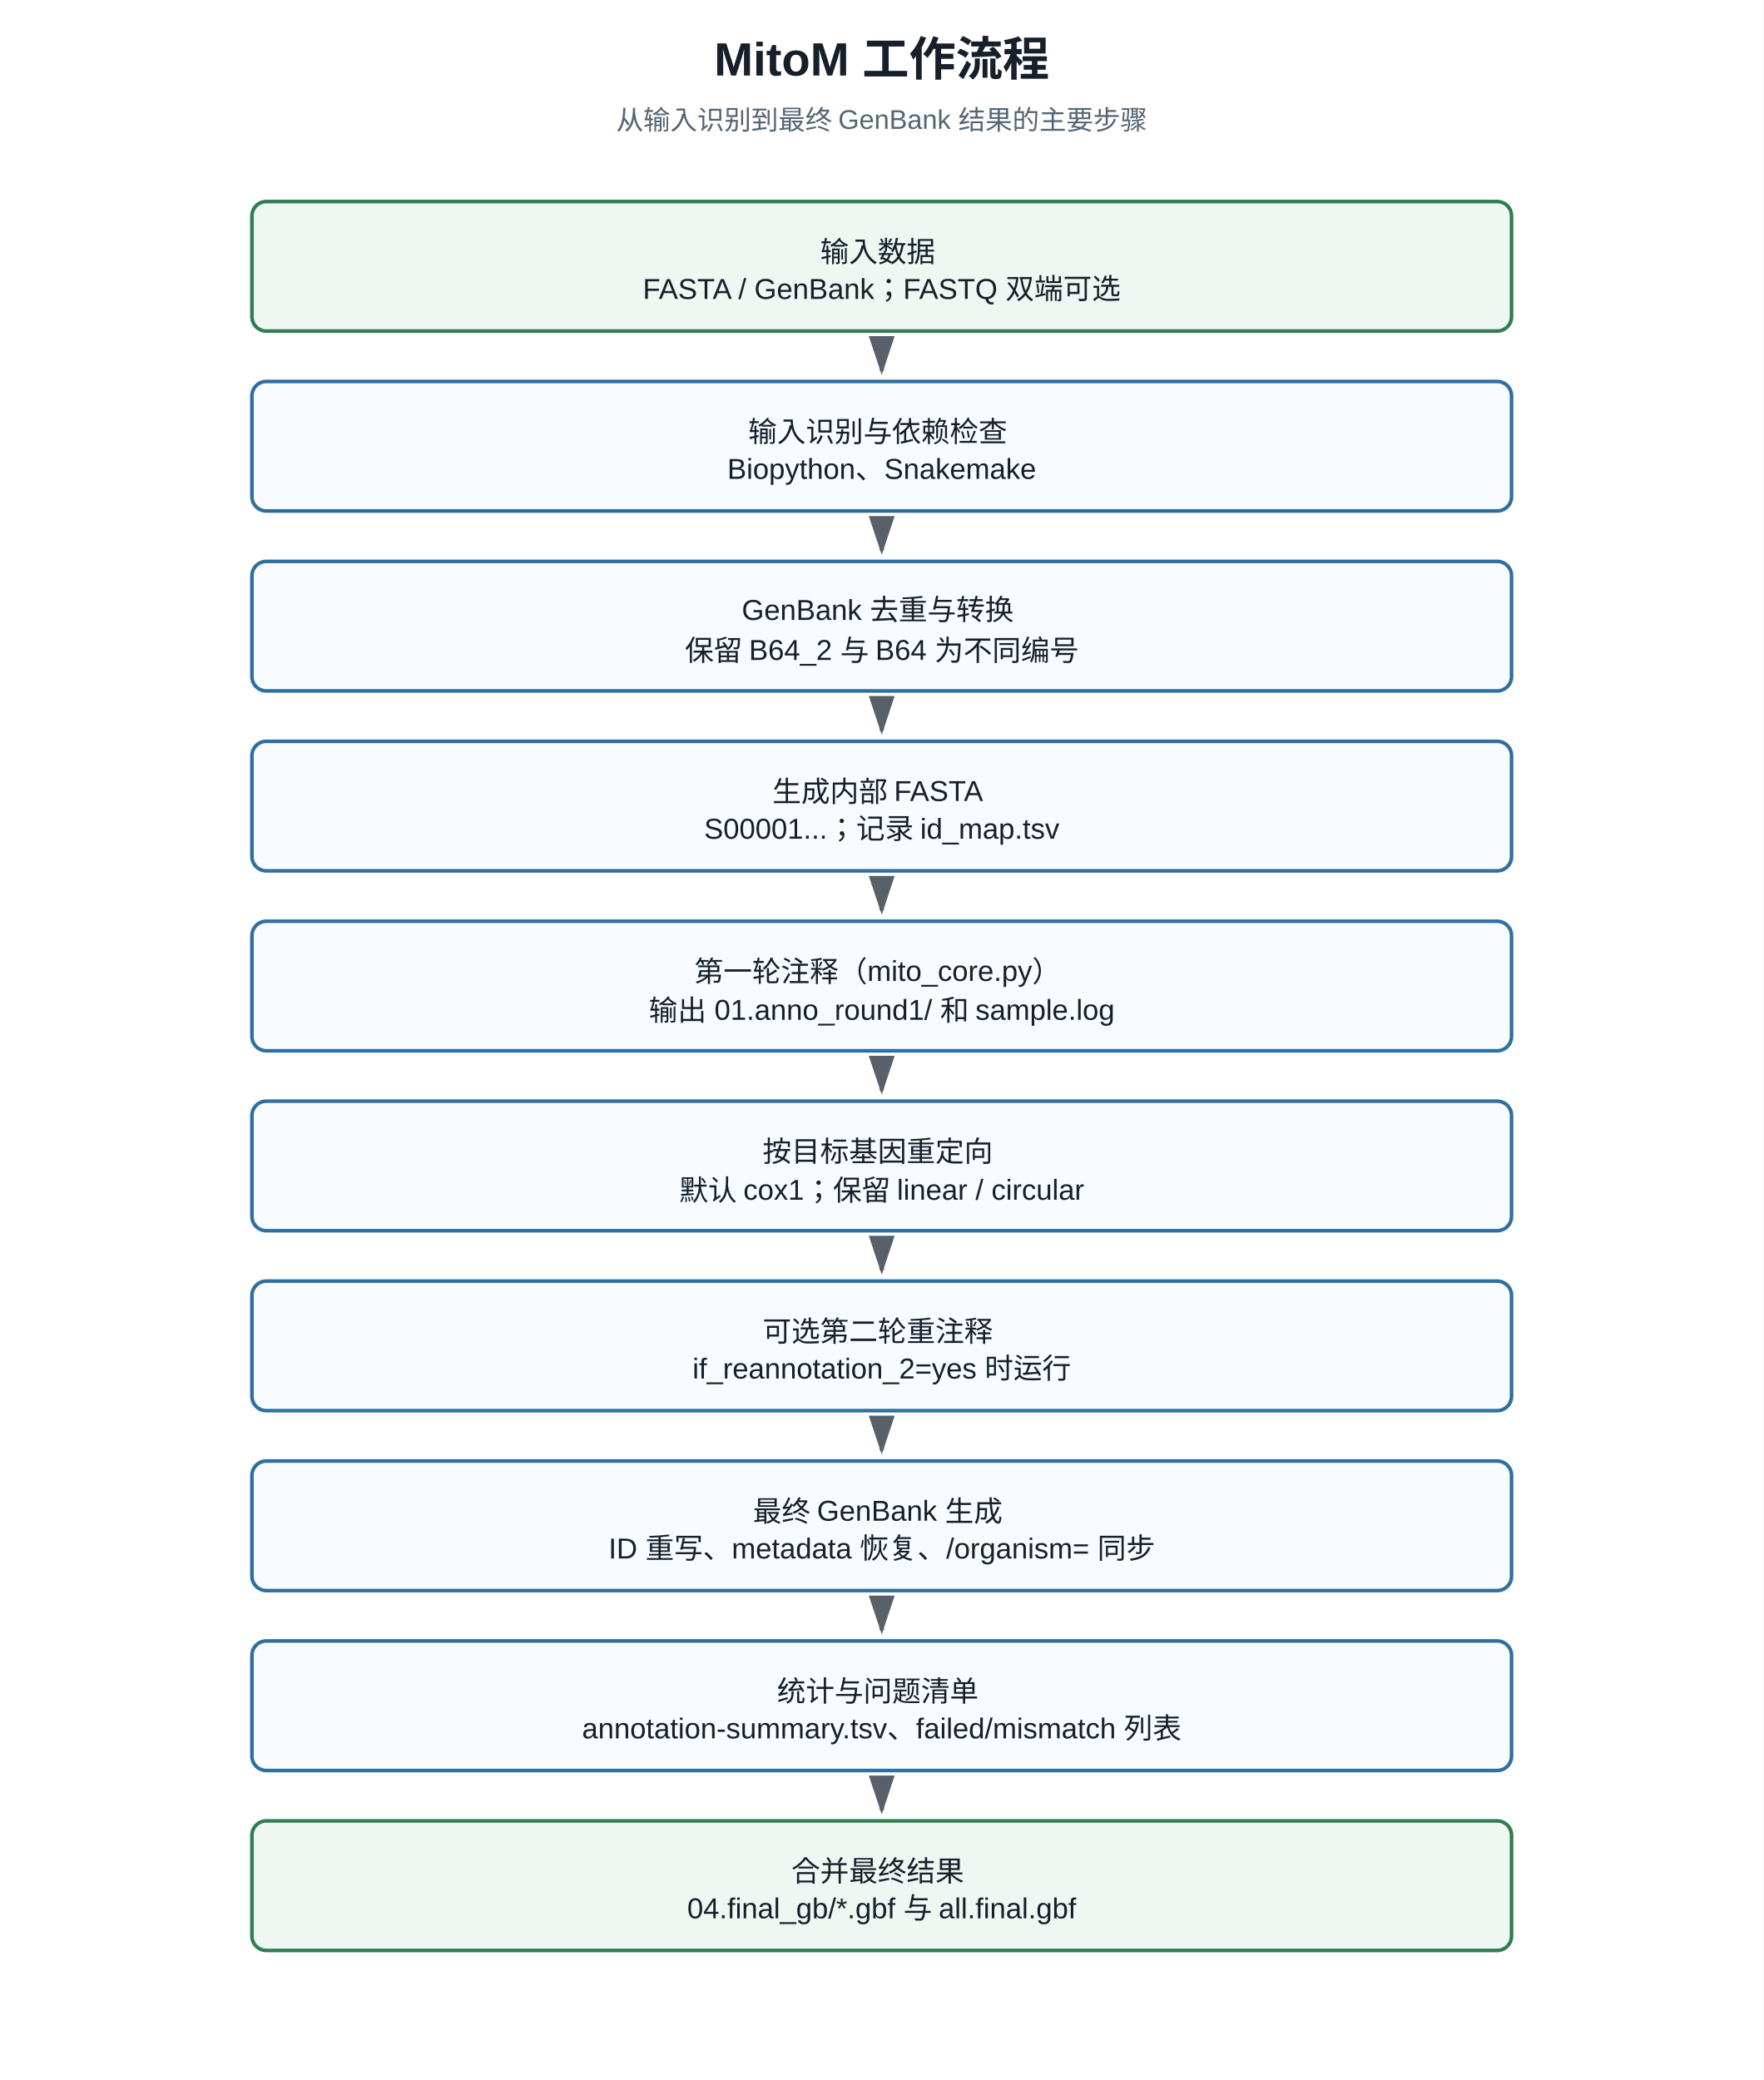
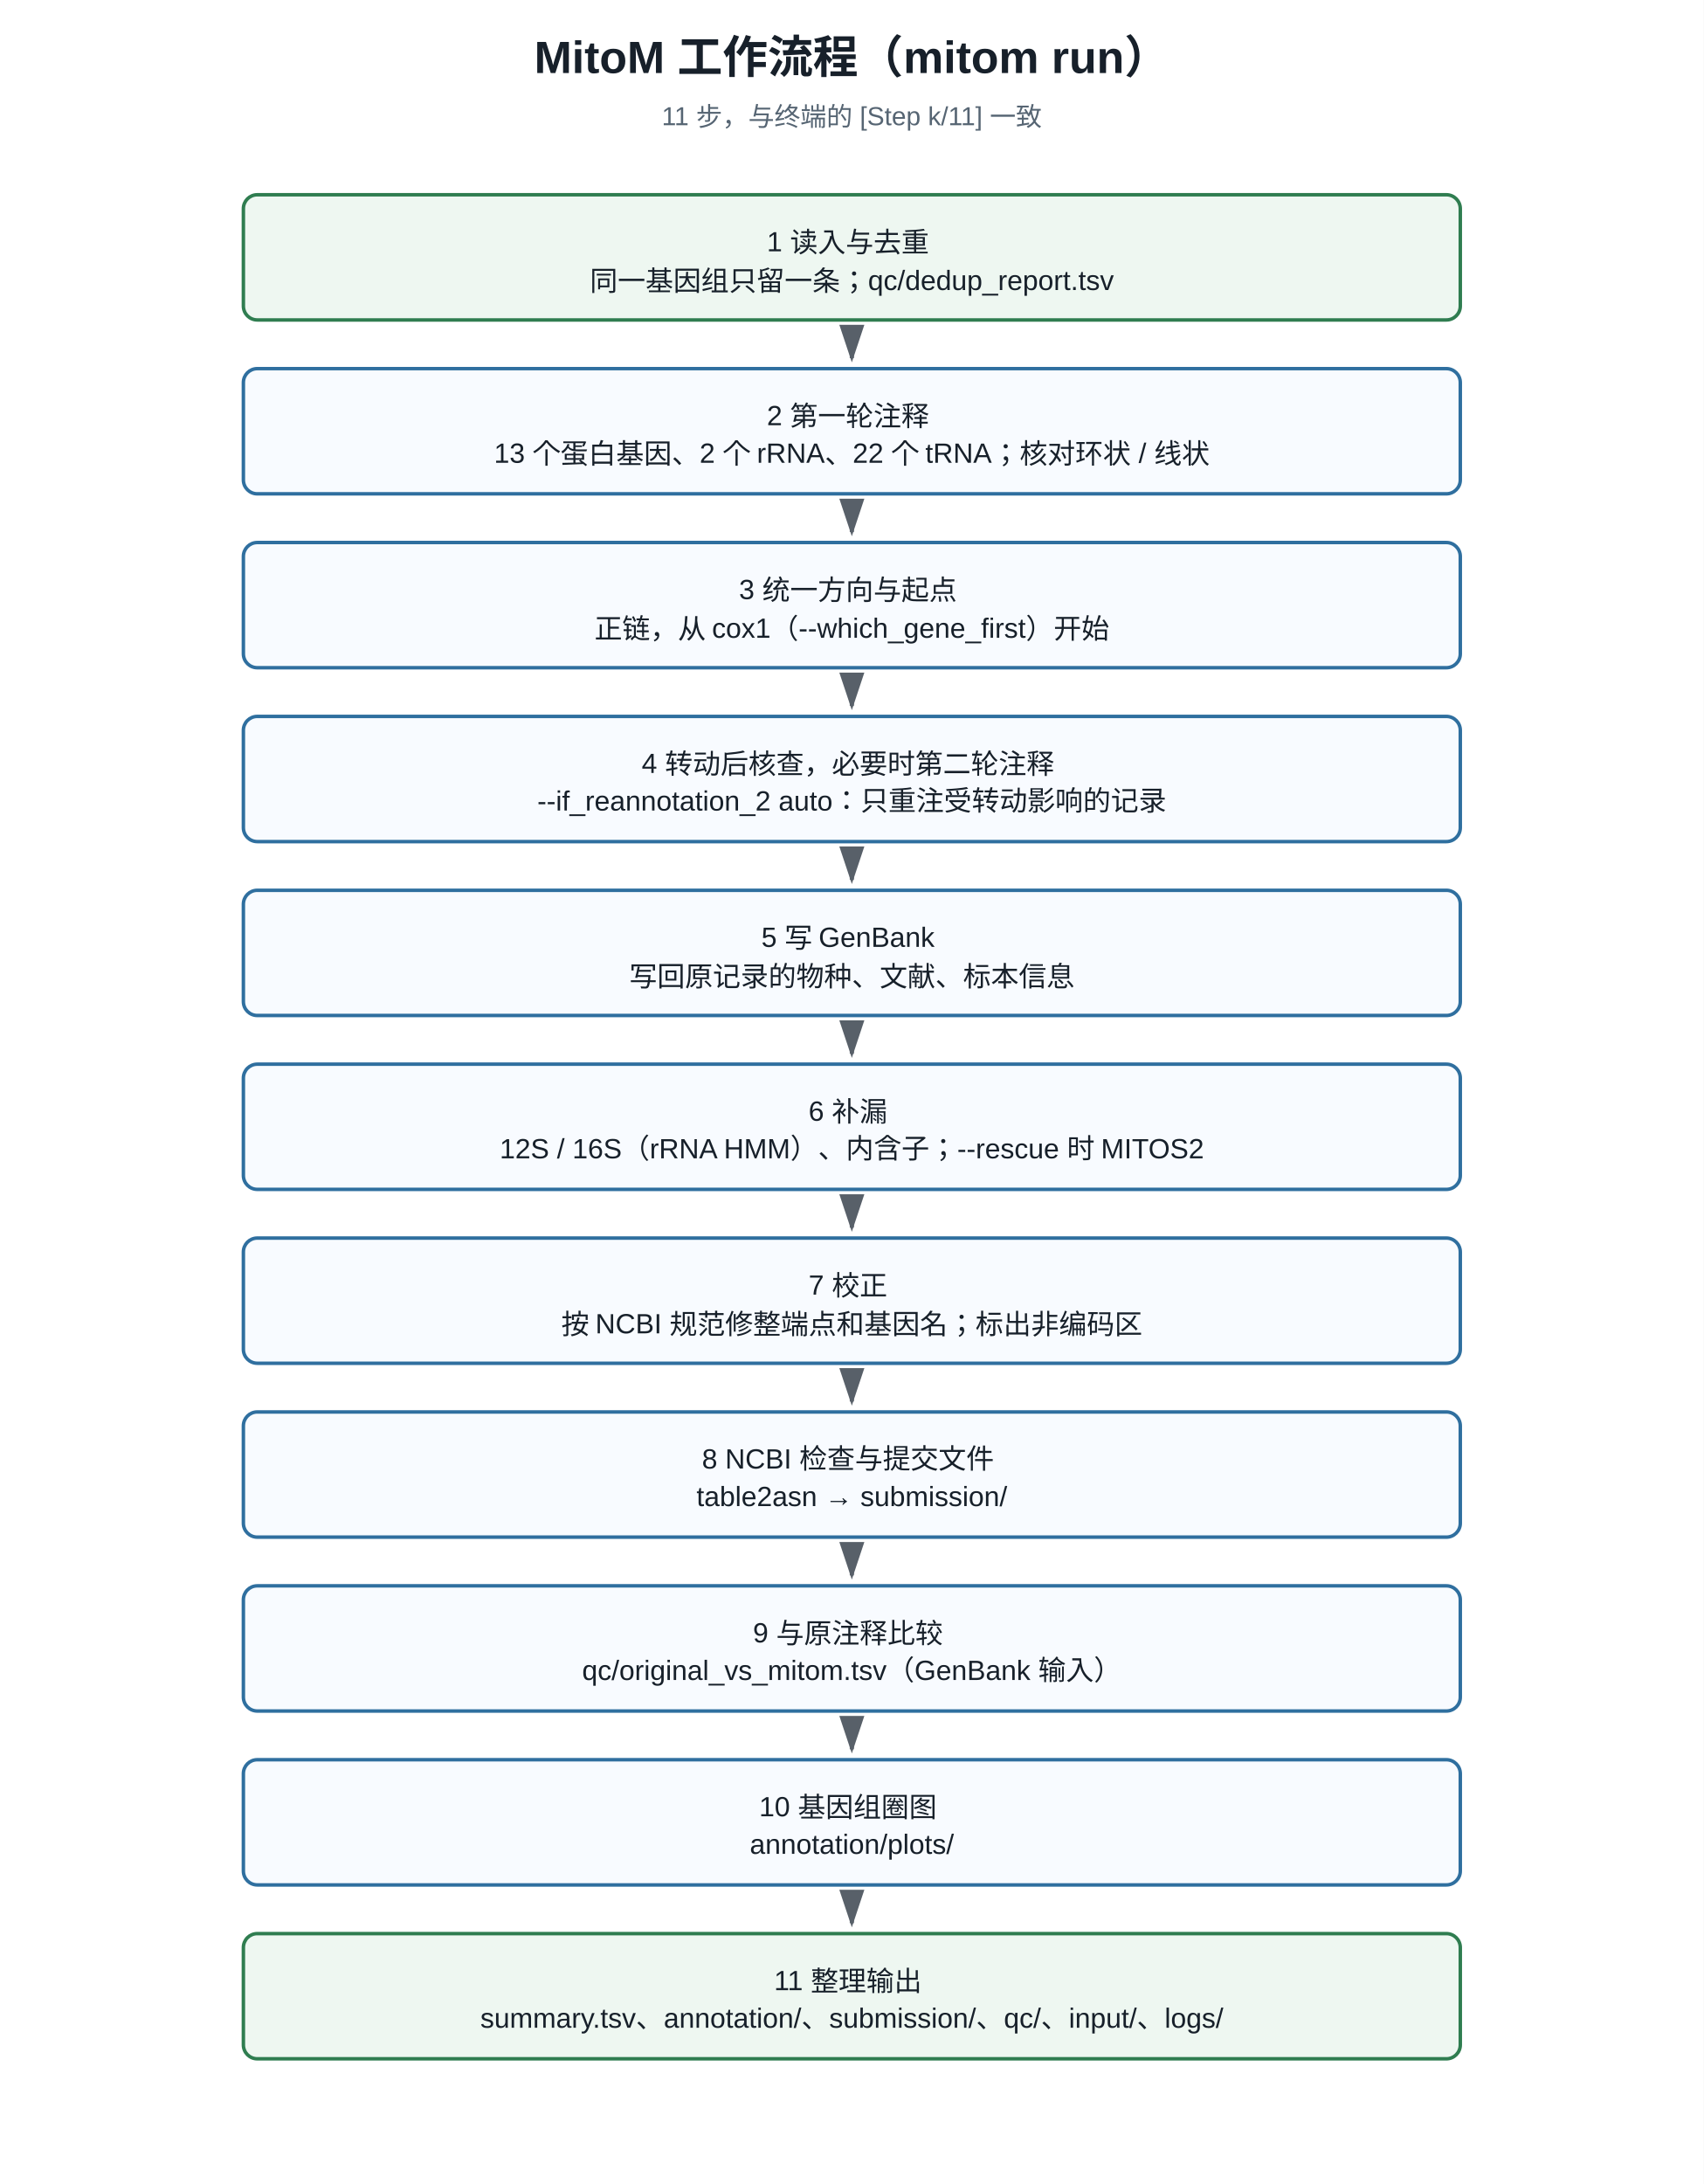
- <svg xmlns="http://www.w3.org/2000/svg" width="980" height="1156" viewBox="0 0 980 1156" role="img" aria-label="MitoM 工作流程">
+ <svg xmlns="http://www.w3.org/2000/svg" width="980" height="1256" viewBox="0 0 980 1256" role="img" aria-label="MitoM 工作流程（mitom run）">
  <defs>
    <style>
text { font-family: Arial, Helvetica, sans-serif; fill: #17202a; }
.title { font-weight: 700; }
.subtitle { fill: #566573; }
.node { fill: #f8fbff; stroke: #2f6f9f; stroke-width: 2; rx: 8; }
.node-accent { fill: #eef7f1; stroke: #2f7d50; stroke-width: 2; rx: 8; }
.arrow { stroke: #586069; stroke-width: 2.4; fill: none; marker-end: url(#arrowhead); }
</style>
    <marker id="arrowhead" markerWidth="10" markerHeight="10" refX="8" refY="3" orient="auto" markerUnits="strokeWidth">
      <path d="M0,0 L0,6 L9,3 z" fill="#586069" />
    </marker>
  </defs>
  <rect x="0" y="0" width="980" height="100%" fill="#ffffff" />
-   <text class="title" x="490" y="42" font-size="26" text-anchor="middle">MitoM 工作流程</text>
-   <text class="subtitle" x="490" y="72" font-size="15" text-anchor="middle">从输入识别到最终 GenBank 结果的主要步骤</text>
+   <text class="title" x="490" y="42" font-size="26" text-anchor="middle">MitoM 工作流程（mitom run）</text>
+   <text class="subtitle" x="490" y="72" font-size="15" text-anchor="middle">11 步，与终端的 [Step k/11] 一致</text>
  <rect class="node-accent" x="140" y="112" width="700" height="72" />
  <text x="490" y="140" font-size="16" text-anchor="middle" dominant-baseline="middle">
-     <tspan x="490" dy="0">输入数据</tspan>
-     <tspan x="490" dy="1.35em">FASTA / GenBank；FASTQ 双端可选</tspan>
+     <tspan x="490" dy="0">1 读入与去重</tspan>
+     <tspan x="490" dy="1.35em">同一基因组只留一条；qc/dedup_report.tsv</tspan>
  </text>
  <path class="arrow" d="M 490 189 L 490 206" />
  <rect class="node" x="140" y="212" width="700" height="72" />
  <text x="490" y="240" font-size="16" text-anchor="middle" dominant-baseline="middle">
-     <tspan x="490" dy="0">输入识别与依赖检查</tspan>
-     <tspan x="490" dy="1.35em">Biopython、Snakemake</tspan>
+     <tspan x="490" dy="0">2 第一轮注释</tspan>
+     <tspan x="490" dy="1.35em">13 个蛋白基因、2 个 rRNA、22 个 tRNA；核对环状 / 线状</tspan>
  </text>
  <path class="arrow" d="M 490 289 L 490 306" />
  <rect class="node" x="140" y="312" width="700" height="72" />
  <text x="490" y="340" font-size="16" text-anchor="middle" dominant-baseline="middle">
-     <tspan x="490" dy="0">GenBank 去重与转换</tspan>
-     <tspan x="490" dy="1.35em">保留 B64_2 与 B64 为不同编号</tspan>
+     <tspan x="490" dy="0">3 统一方向与起点</tspan>
+     <tspan x="490" dy="1.35em">正链，从 cox1（--which_gene_first）开始</tspan>
  </text>
  <path class="arrow" d="M 490 389 L 490 406" />
  <rect class="node" x="140" y="412" width="700" height="72" />
  <text x="490" y="440" font-size="16" text-anchor="middle" dominant-baseline="middle">
-     <tspan x="490" dy="0">生成内部 FASTA</tspan>
-     <tspan x="490" dy="1.35em">S00001...；记录 id_map.tsv</tspan>
+     <tspan x="490" dy="0">4 转动后核查，必要时第二轮注释</tspan>
+     <tspan x="490" dy="1.35em">--if_reannotation_2 auto：只重注受转动影响的记录</tspan>
  </text>
  <path class="arrow" d="M 490 489 L 490 506" />
  <rect class="node" x="140" y="512" width="700" height="72" />
  <text x="490" y="540" font-size="16" text-anchor="middle" dominant-baseline="middle">
-     <tspan x="490" dy="0">第一轮注释（mito_core.py）</tspan>
-     <tspan x="490" dy="1.35em">输出 01.anno_round1/ 和 sample.log</tspan>
+     <tspan x="490" dy="0">5 写 GenBank</tspan>
+     <tspan x="490" dy="1.35em">写回原记录的物种、文献、标本信息</tspan>
  </text>
  <path class="arrow" d="M 490 589 L 490 606" />
  <rect class="node" x="140" y="612" width="700" height="72" />
  <text x="490" y="640" font-size="16" text-anchor="middle" dominant-baseline="middle">
-     <tspan x="490" dy="0">按目标基因重定向</tspan>
-     <tspan x="490" dy="1.35em">默认 cox1；保留 linear / circular</tspan>
+     <tspan x="490" dy="0">6 补漏</tspan>
+     <tspan x="490" dy="1.35em">12S / 16S（rRNA HMM）、内含子；--rescue 时 MITOS2</tspan>
  </text>
  <path class="arrow" d="M 490 689 L 490 706" />
  <rect class="node" x="140" y="712" width="700" height="72" />
  <text x="490" y="740" font-size="16" text-anchor="middle" dominant-baseline="middle">
-     <tspan x="490" dy="0">可选第二轮重注释</tspan>
-     <tspan x="490" dy="1.35em">if_reannotation_2=yes 时运行</tspan>
+     <tspan x="490" dy="0">7 校正</tspan>
+     <tspan x="490" dy="1.35em">按 NCBI 规范修整端点和基因名；标出非编码区</tspan>
  </text>
  <path class="arrow" d="M 490 789 L 490 806" />
  <rect class="node" x="140" y="812" width="700" height="72" />
  <text x="490" y="840" font-size="16" text-anchor="middle" dominant-baseline="middle">
-     <tspan x="490" dy="0">最终 GenBank 生成</tspan>
-     <tspan x="490" dy="1.35em">ID 重写、metadata 恢复、/organism= 同步</tspan>
+     <tspan x="490" dy="0">8 NCBI 检查与提交文件</tspan>
+     <tspan x="490" dy="1.35em">table2asn → submission/</tspan>
  </text>
  <path class="arrow" d="M 490 889 L 490 906" />
  <rect class="node" x="140" y="912" width="700" height="72" />
  <text x="490" y="940" font-size="16" text-anchor="middle" dominant-baseline="middle">
-     <tspan x="490" dy="0">统计与问题清单</tspan>
-     <tspan x="490" dy="1.35em">annotation-summary.tsv、failed/mismatch 列表</tspan>
+     <tspan x="490" dy="0">9 与原注释比较</tspan>
+     <tspan x="490" dy="1.35em">qc/original_vs_mitom.tsv（GenBank 输入）</tspan>
  </text>
  <path class="arrow" d="M 490 989 L 490 1006" />
-   <rect class="node-accent" x="140" y="1012" width="700" height="72" />
+   <rect class="node" x="140" y="1012" width="700" height="72" />
  <text x="490" y="1040" font-size="16" text-anchor="middle" dominant-baseline="middle">
-     <tspan x="490" dy="0">合并最终结果</tspan>
-     <tspan x="490" dy="1.35em">04.final_gb/*.gbf 与 all.final.gbf</tspan>
+     <tspan x="490" dy="0">10 基因组圈图</tspan>
+     <tspan x="490" dy="1.35em">annotation/plots/</tspan>
+   </text>
+   <path class="arrow" d="M 490 1089 L 490 1106" />
+   <rect class="node-accent" x="140" y="1112" width="700" height="72" />
+   <text x="490" y="1140" font-size="16" text-anchor="middle" dominant-baseline="middle">
+     <tspan x="490" dy="0">11 整理输出</tspan>
+     <tspan x="490" dy="1.35em">summary.tsv、annotation/、submission/、qc/、input/、logs/</tspan>
  </text>
</svg>
